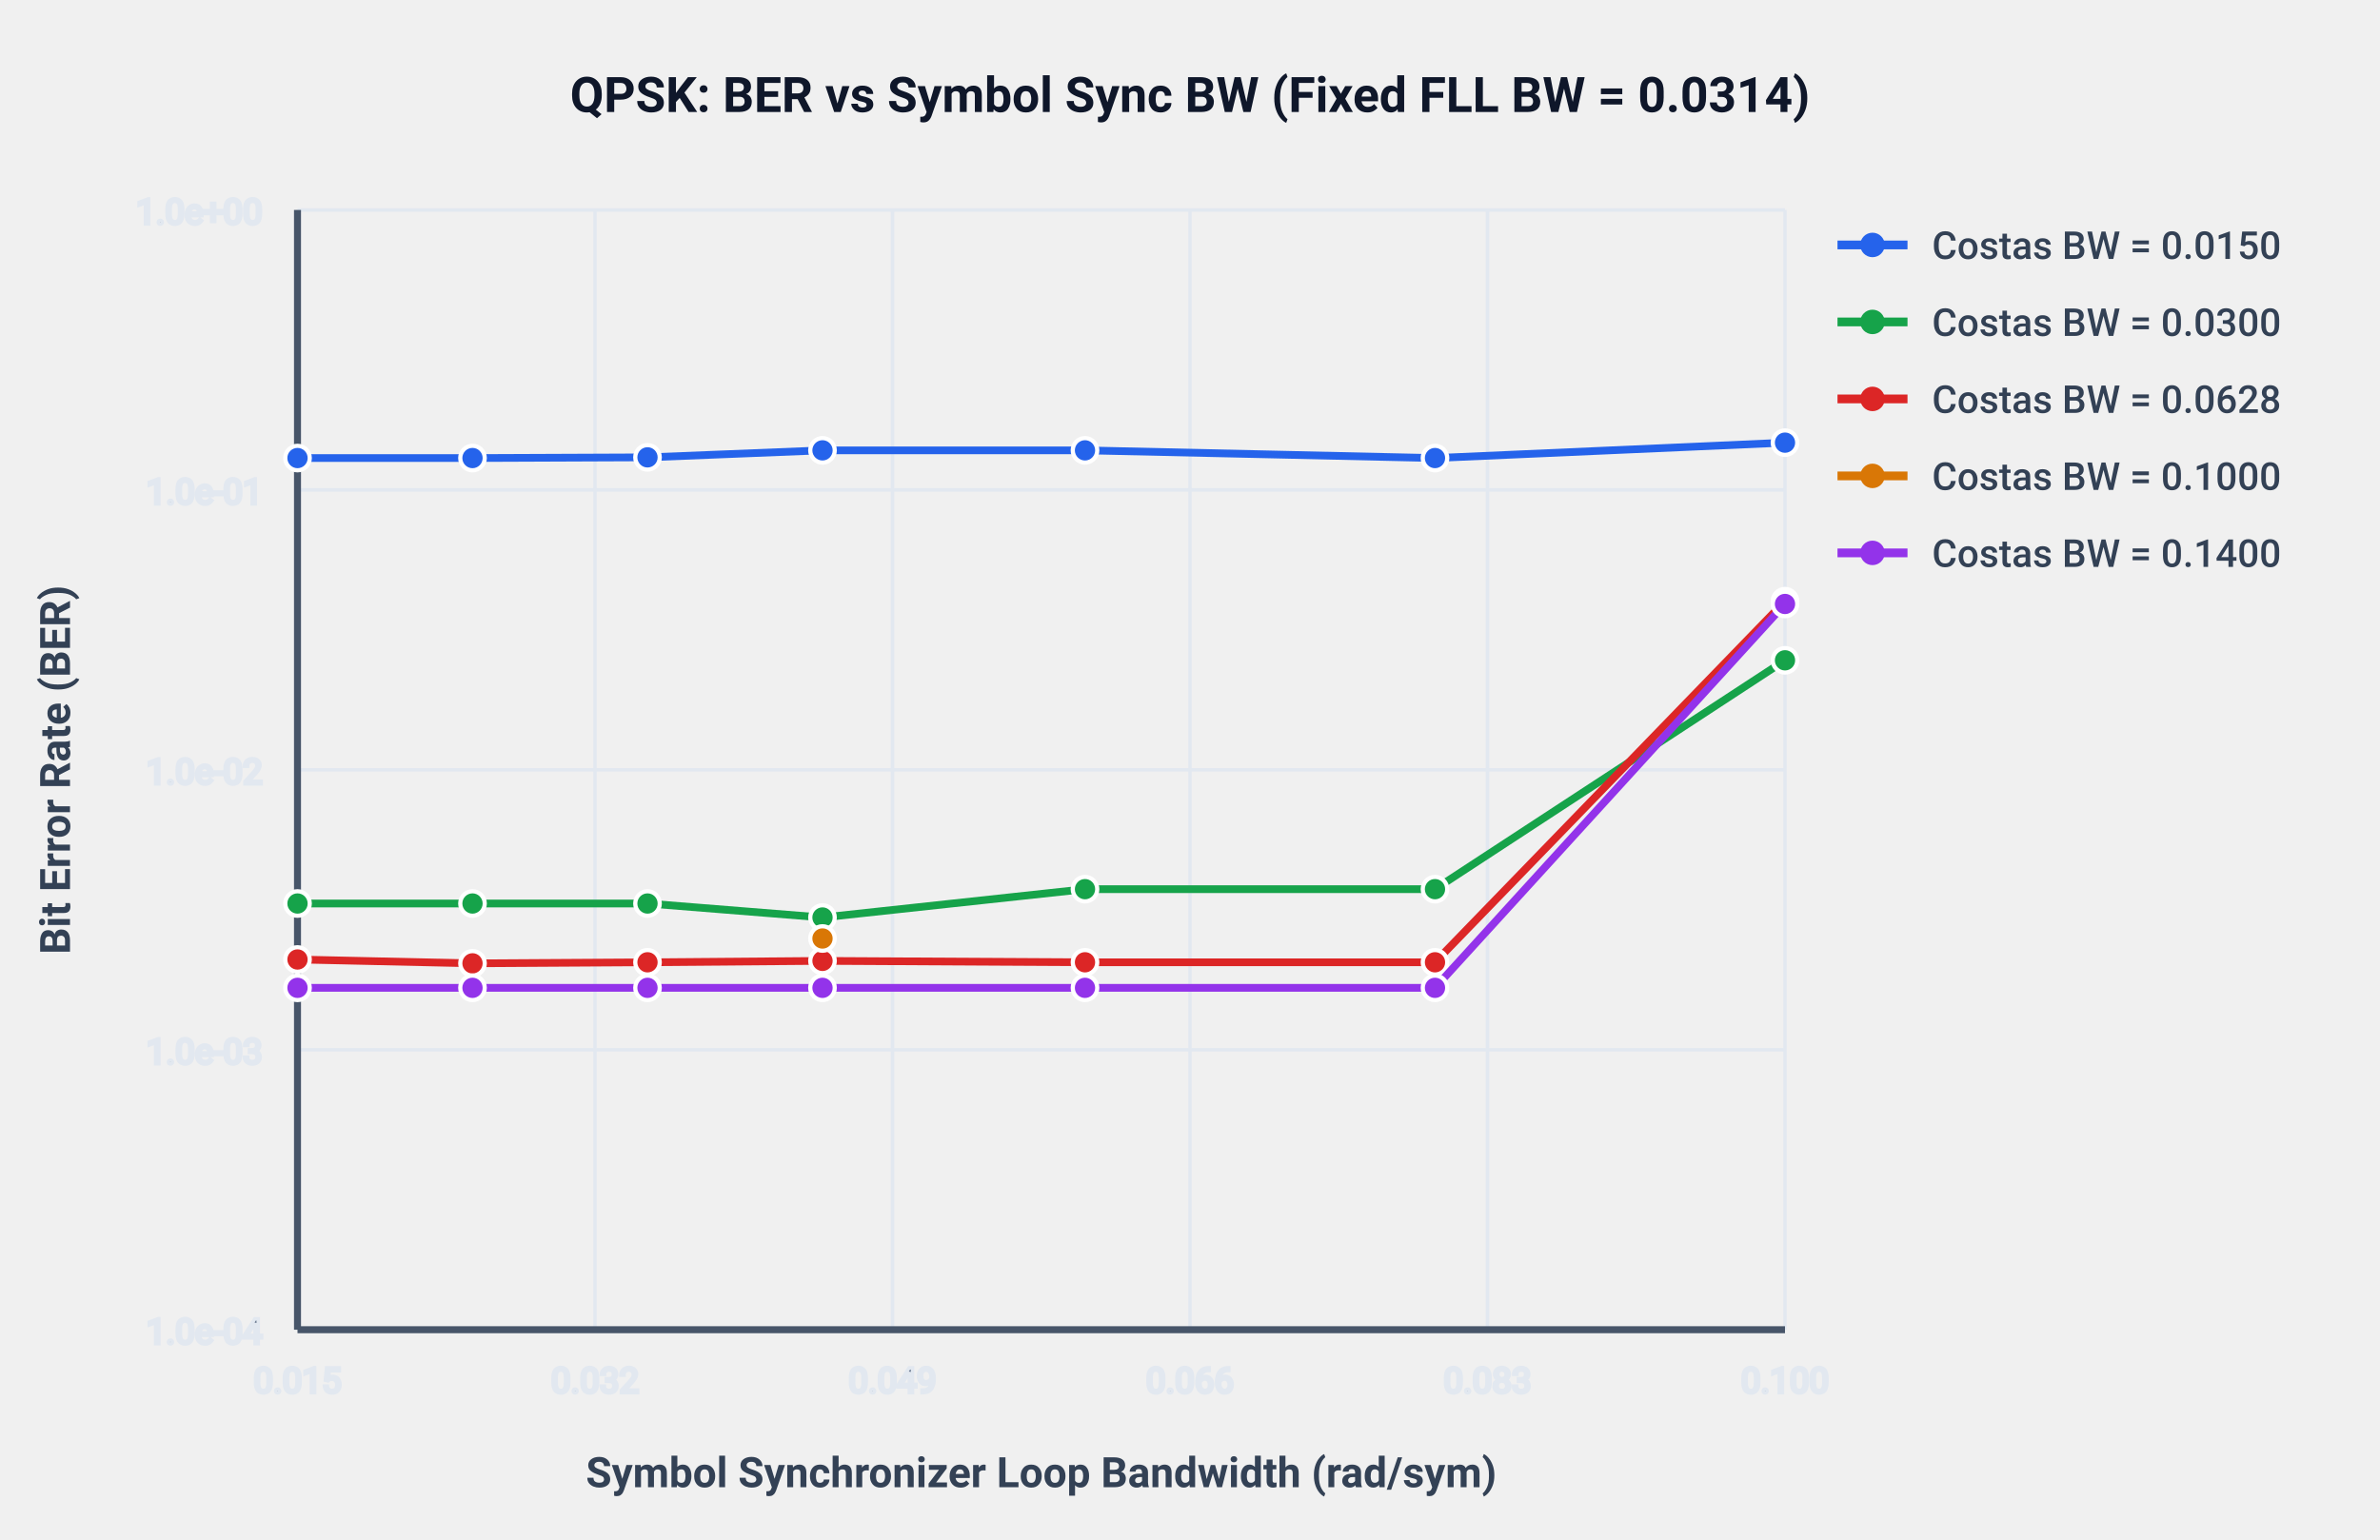
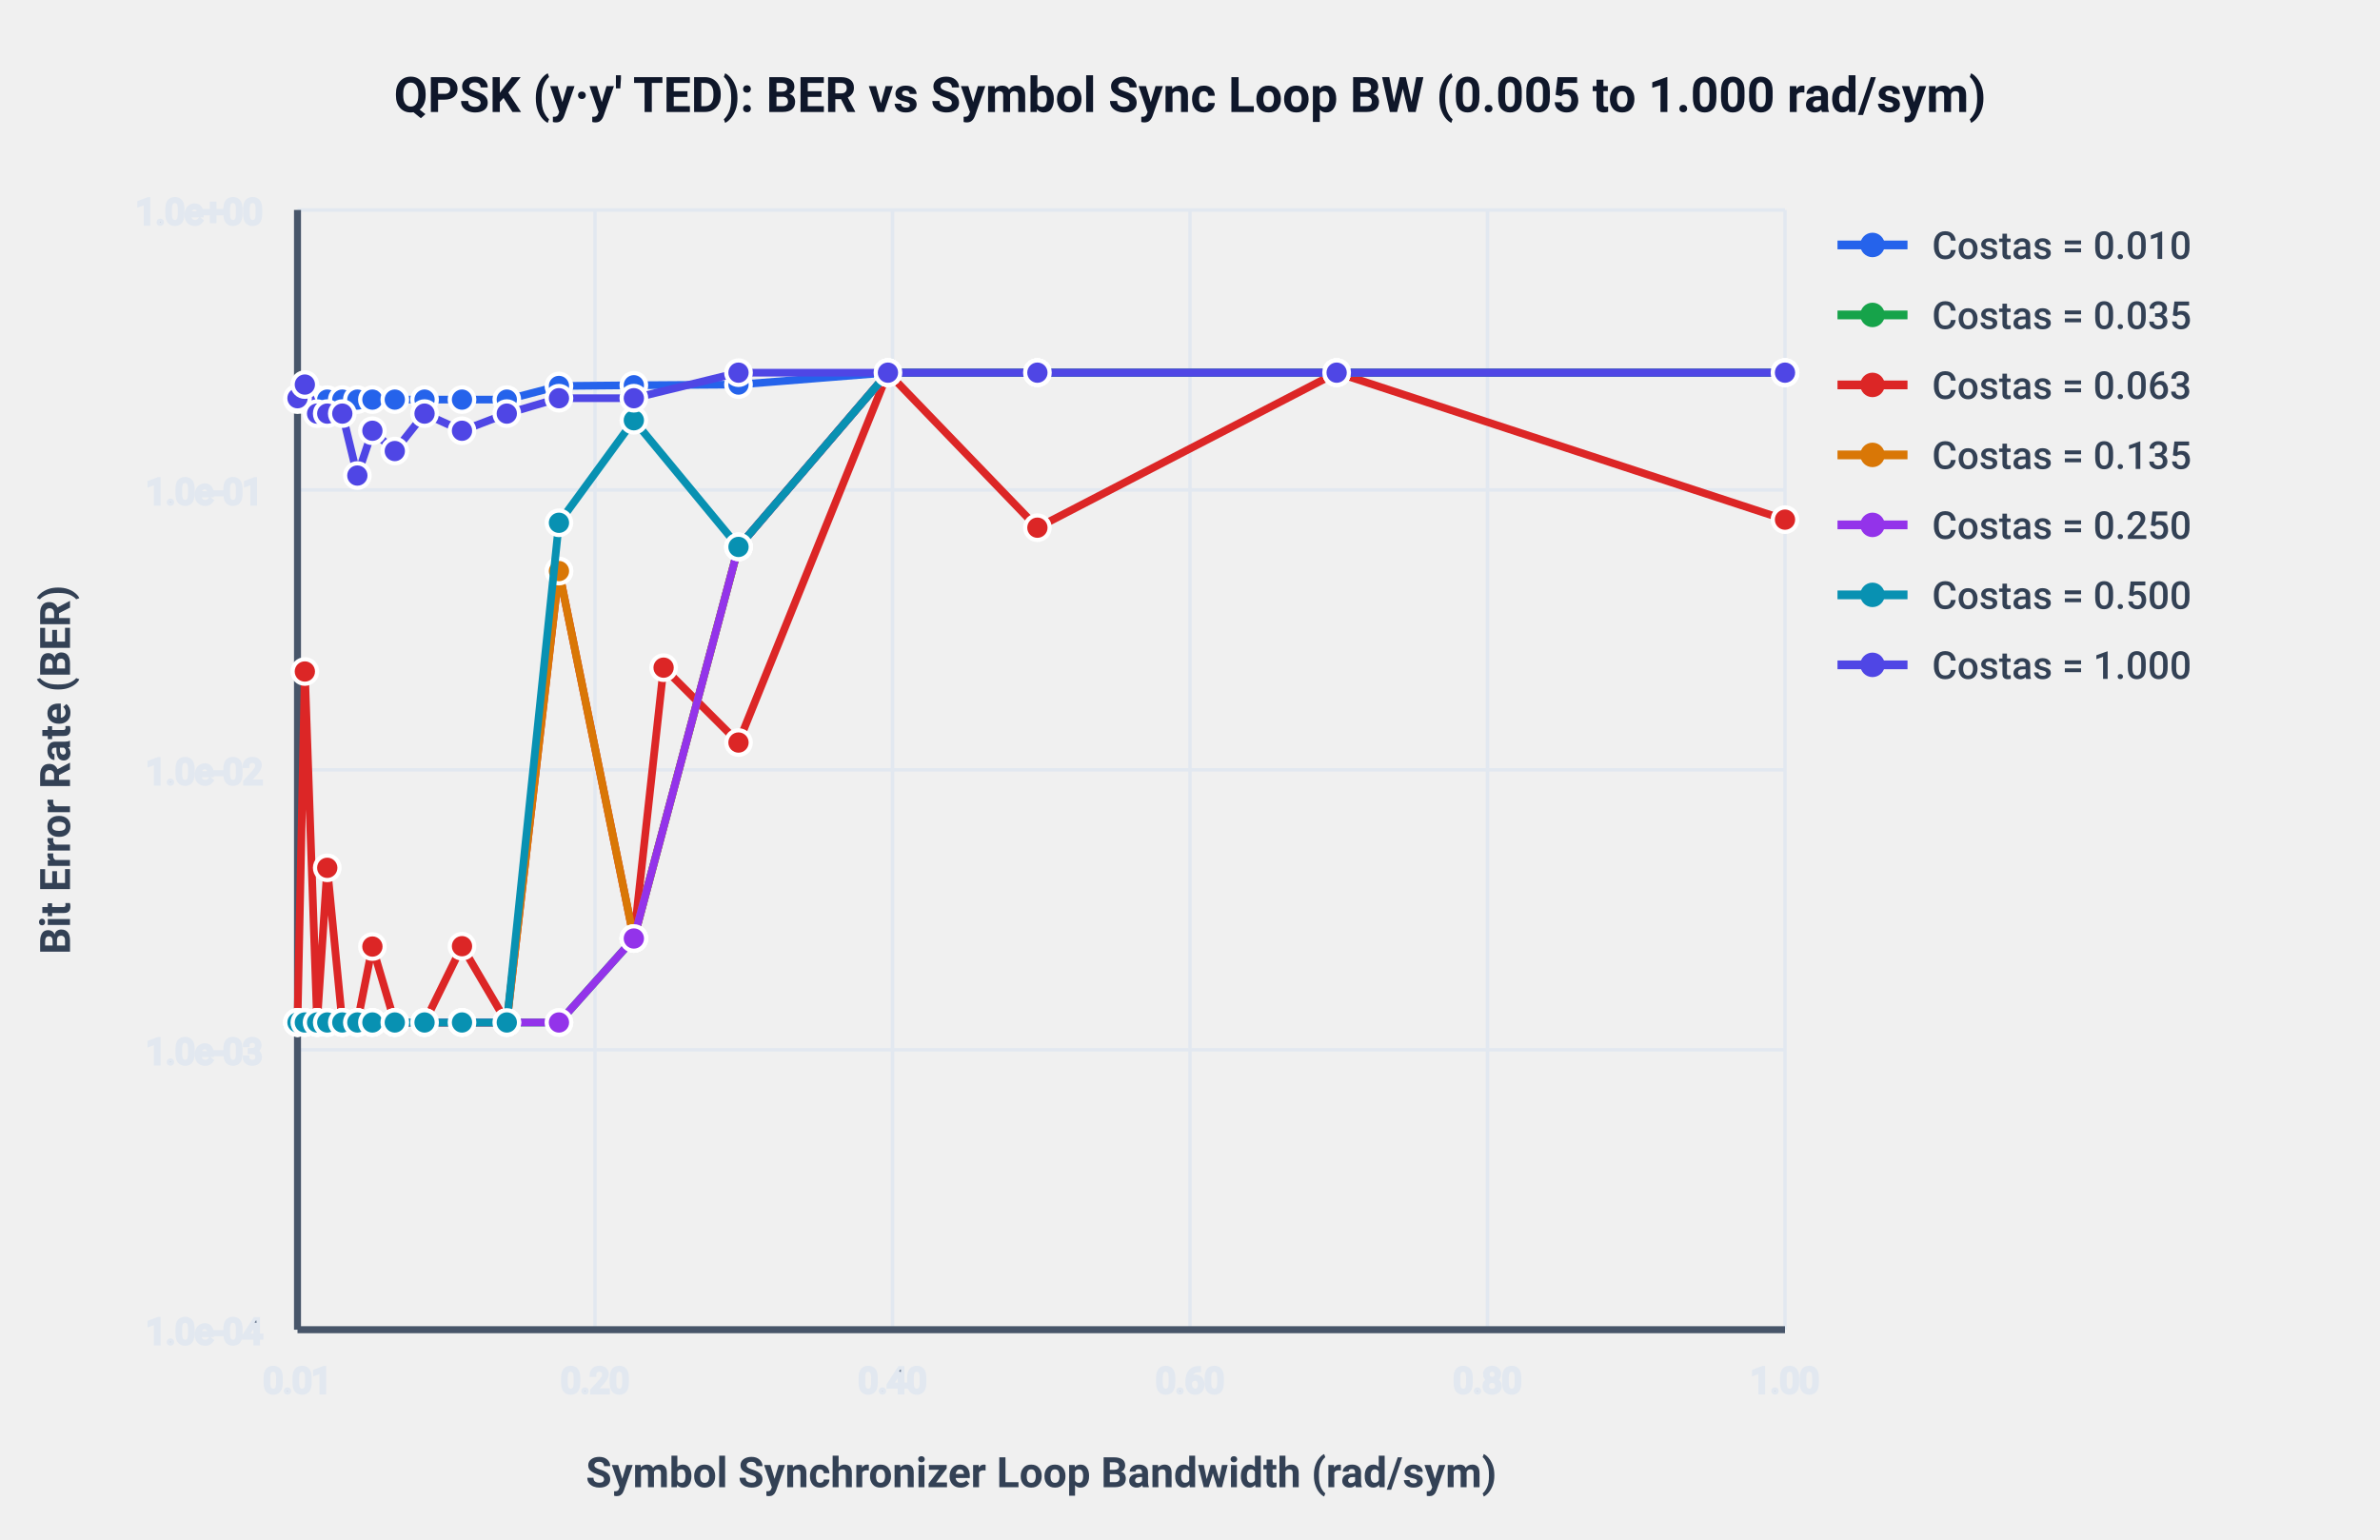
<svg xmlns="http://www.w3.org/2000/svg" viewBox="0 0 680 440" width="680" height="440" style="background:#ffffff; font-family: -apple-system, BlinkMacSystemFont, Segoe UI, Roboto, sans-serif;">
-   <text x="340.0" y="32" text-anchor="middle" font-size="14" font-weight="bold" fill="#0f172a">QPSK: BER vs Symbol Sync BW (Fixed FLL BW = 0.0314)</text>
+   <text x="340.0" y="32" text-anchor="middle" font-size="14" font-weight="bold" fill="#0f172a">QPSK (y·y' TED): BER vs Symbol Sync Loop BW (0.005 to 1.000 rad/sym)</text>
  <g stroke="#e2e8f0" stroke-width="1">
    <line x1="85" y1="60.0" x2="510" y2="60.0" />
    <text x="75" y="64.0" text-anchor="end" font-size="10" fill="#64748b">1.0e+00</text>
    <line x1="85" y1="140.0" x2="510" y2="140.0" />
    <text x="75" y="144.0" text-anchor="end" font-size="10" fill="#64748b">1.0e-01</text>
    <line x1="85" y1="220.0" x2="510" y2="220.0" />
    <text x="75" y="224.0" text-anchor="end" font-size="10" fill="#64748b">1.0e-02</text>
    <line x1="85" y1="300.0" x2="510" y2="300.0" />
    <text x="75" y="304.0" text-anchor="end" font-size="10" fill="#64748b">1.0e-03</text>
    <line x1="85" y1="380.0" x2="510" y2="380.0" />
    <text x="75" y="384.0" text-anchor="end" font-size="10" fill="#64748b">1.0e-04</text>
    <line x1="85.0" y1="60" x2="85.0" y2="380" />
-     <text x="85.0" y="398" text-anchor="middle" font-size="10" fill="#64748b">0.015</text>
+     <text x="85.0" y="398" text-anchor="middle" font-size="10" fill="#64748b">0.01</text>
    <line x1="170.0" y1="60" x2="170.0" y2="380" />
-     <text x="170.0" y="398" text-anchor="middle" font-size="10" fill="#64748b">0.032</text>
+     <text x="170.0" y="398" text-anchor="middle" font-size="10" fill="#64748b">0.20</text>
    <line x1="255.0" y1="60" x2="255.0" y2="380" />
-     <text x="255.0" y="398" text-anchor="middle" font-size="10" fill="#64748b">0.049</text>
+     <text x="255.0" y="398" text-anchor="middle" font-size="10" fill="#64748b">0.40</text>
    <line x1="340.0" y1="60" x2="340.0" y2="380" />
-     <text x="340.0" y="398" text-anchor="middle" font-size="10" fill="#64748b">0.066</text>
+     <text x="340.0" y="398" text-anchor="middle" font-size="10" fill="#64748b">0.60</text>
    <line x1="425.0" y1="60" x2="425.0" y2="380" />
-     <text x="425.0" y="398" text-anchor="middle" font-size="10" fill="#64748b">0.083</text>
-     <line x1="510.0" y1="60" x2="510.0" y2="380" />
-     <text x="510.0" y="398" text-anchor="middle" font-size="10" fill="#64748b">0.100</text>
+     <text x="425.0" y="398" text-anchor="middle" font-size="10" fill="#64748b">0.80</text>
+     <line x1="510" y1="60" x2="510" y2="380" />
+     <text x="510" y="398" text-anchor="middle" font-size="10" fill="#64748b">1.00</text>
  </g>
  <line x1="85" y1="380" x2="510" y2="380" stroke="#475569" stroke-width="2" />
  <line x1="85" y1="60" x2="85" y2="380" stroke="#475569" stroke-width="2" />
  <text x="297.5" y="425" text-anchor="middle" font-size="12" font-weight="600" fill="#334155">Symbol Synchronizer Loop Bandwidth (rad/sym)</text>
  <text transform="rotate(-90)" x="-220.0" y="20" text-anchor="middle" font-size="12" font-weight="600" fill="#334155">Bit Error Rate (BER)</text>
-   <path d="M 85.0 130.9 L 135.0 130.9 L 185.0 130.7 L 235.0 128.7 L 310.0 128.7 L 410.0 130.9 L 510.0 126.5" fill="none" stroke="#2563eb" stroke-width="2.2" />
-   <circle cx="85.0" cy="130.9" r="3.5" fill="#2563eb" stroke="#ffffff" stroke-width="1.2" />
-   <circle cx="135.0" cy="130.9" r="3.5" fill="#2563eb" stroke="#ffffff" stroke-width="1.2" />
-   <circle cx="185.0" cy="130.7" r="3.5" fill="#2563eb" stroke="#ffffff" stroke-width="1.2" />
-   <circle cx="235.0" cy="128.7" r="3.5" fill="#2563eb" stroke="#ffffff" stroke-width="1.2" />
-   <circle cx="310.0" cy="128.7" r="3.5" fill="#2563eb" stroke="#ffffff" stroke-width="1.2" />
-   <circle cx="410.0" cy="130.9" r="3.5" fill="#2563eb" stroke="#ffffff" stroke-width="1.2" />
-   <circle cx="510.0" cy="126.5" r="3.5" fill="#2563eb" stroke="#ffffff" stroke-width="1.2" />
+   <path d="M 85.0 114.2 L 87.1 114.2 L 90.6 114.2 L 93.5 114.2 L 97.8 114.2 L 102.1 114.2 L 106.4 114.2 L 112.8 114.2 L 121.3 114.2 L 132.0 114.2 L 144.8 114.2 L 159.7 110.3 L 181.1 110.1 L 211.0 109.9 L 253.7 106.5 L 296.4 106.5 L 381.9 106.5 L 510.0 106.5" fill="none" stroke="#2563eb" stroke-width="2.2" />
+   <circle cx="85.0" cy="114.2" r="3.5" fill="#2563eb" stroke="#ffffff" stroke-width="1.2" />
+   <circle cx="87.1" cy="114.2" r="3.5" fill="#2563eb" stroke="#ffffff" stroke-width="1.2" />
+   <circle cx="90.6" cy="114.2" r="3.5" fill="#2563eb" stroke="#ffffff" stroke-width="1.2" />
+   <circle cx="93.5" cy="114.2" r="3.5" fill="#2563eb" stroke="#ffffff" stroke-width="1.2" />
+   <circle cx="97.8" cy="114.2" r="3.5" fill="#2563eb" stroke="#ffffff" stroke-width="1.2" />
+   <circle cx="102.1" cy="114.2" r="3.5" fill="#2563eb" stroke="#ffffff" stroke-width="1.2" />
+   <circle cx="106.4" cy="114.2" r="3.5" fill="#2563eb" stroke="#ffffff" stroke-width="1.2" />
+   <circle cx="112.8" cy="114.2" r="3.5" fill="#2563eb" stroke="#ffffff" stroke-width="1.2" />
+   <circle cx="121.3" cy="114.2" r="3.5" fill="#2563eb" stroke="#ffffff" stroke-width="1.2" />
+   <circle cx="132.0" cy="114.2" r="3.5" fill="#2563eb" stroke="#ffffff" stroke-width="1.2" />
+   <circle cx="144.8" cy="114.2" r="3.5" fill="#2563eb" stroke="#ffffff" stroke-width="1.2" />
+   <circle cx="159.7" cy="110.3" r="3.5" fill="#2563eb" stroke="#ffffff" stroke-width="1.2" />
+   <circle cx="181.1" cy="110.1" r="3.5" fill="#2563eb" stroke="#ffffff" stroke-width="1.2" />
+   <circle cx="211.0" cy="109.9" r="3.5" fill="#2563eb" stroke="#ffffff" stroke-width="1.2" />
+   <circle cx="253.7" cy="106.5" r="3.5" fill="#2563eb" stroke="#ffffff" stroke-width="1.2" />
+   <circle cx="296.4" cy="106.5" r="3.5" fill="#2563eb" stroke="#ffffff" stroke-width="1.2" />
+   <circle cx="381.9" cy="106.5" r="3.5" fill="#2563eb" stroke="#ffffff" stroke-width="1.2" />
+   <circle cx="510.0" cy="106.5" r="3.5" fill="#2563eb" stroke="#ffffff" stroke-width="1.2" />
  <line x1="525" y1="70" x2="545" y2="70" stroke="#2563eb" stroke-width="2.5" />
  <circle cx="535" cy="70" r="3.5" fill="#2563eb" />
-   <text x="552" y="74" font-size="11" font-weight="500" fill="#334155">Costas BW = 0.0150</text>
-   <path d="M 85.0 258.2 L 135.0 258.2 L 185.0 258.2 L 235.0 262.2 L 310.0 254.1 L 410.0 254.1 L 510.0 188.7" fill="none" stroke="#16a34a" stroke-width="2.2" />
-   <circle cx="85.0" cy="258.2" r="3.5" fill="#16a34a" stroke="#ffffff" stroke-width="1.2" />
-   <circle cx="135.0" cy="258.2" r="3.5" fill="#16a34a" stroke="#ffffff" stroke-width="1.2" />
-   <circle cx="185.0" cy="258.2" r="3.5" fill="#16a34a" stroke="#ffffff" stroke-width="1.2" />
-   <circle cx="235.0" cy="262.2" r="3.5" fill="#16a34a" stroke="#ffffff" stroke-width="1.2" />
-   <circle cx="310.0" cy="254.1" r="3.5" fill="#16a34a" stroke="#ffffff" stroke-width="1.2" />
-   <circle cx="410.0" cy="254.1" r="3.5" fill="#16a34a" stroke="#ffffff" stroke-width="1.2" />
-   <circle cx="510.0" cy="188.7" r="3.5" fill="#16a34a" stroke="#ffffff" stroke-width="1.2" />
-   <line x1="525" y1="92" x2="545" y2="92" stroke="#16a34a" stroke-width="2.5" />
-   <circle cx="535" cy="92" r="3.5" fill="#16a34a" />
-   <text x="552" y="96" font-size="11" font-weight="500" fill="#334155">Costas BW = 0.0300</text>
-   <path d="M 85.0 274.2 L 135.0 275.3 L 185.0 275.0 L 235.0 274.6 L 310.0 275.0 L 410.0 275.0 L 510.0 171.8" fill="none" stroke="#dc2626" stroke-width="2.2" />
-   <circle cx="85.0" cy="274.2" r="3.5" fill="#dc2626" stroke="#ffffff" stroke-width="1.2" />
-   <circle cx="135.0" cy="275.3" r="3.5" fill="#dc2626" stroke="#ffffff" stroke-width="1.2" />
-   <circle cx="185.0" cy="275.0" r="3.5" fill="#dc2626" stroke="#ffffff" stroke-width="1.2" />
-   <circle cx="235.0" cy="274.6" r="3.5" fill="#dc2626" stroke="#ffffff" stroke-width="1.2" />
-   <circle cx="310.0" cy="275.0" r="3.5" fill="#dc2626" stroke="#ffffff" stroke-width="1.2" />
-   <circle cx="410.0" cy="275.0" r="3.5" fill="#dc2626" stroke="#ffffff" stroke-width="1.2" />
-   <circle cx="510.0" cy="171.8" r="3.5" fill="#dc2626" stroke="#ffffff" stroke-width="1.2" />
-   <line x1="525" y1="114" x2="545" y2="114" stroke="#dc2626" stroke-width="2.5" />
-   <circle cx="535" cy="114" r="3.5" fill="#dc2626" />
-   <text x="552" y="118" font-size="11" font-weight="500" fill="#334155">Costas BW = 0.0628</text>
-   <path d="M 235.0 268.2" fill="none" stroke="#d97706" stroke-width="2.2" />
-   <circle cx="235.0" cy="268.2" r="3.5" fill="#d97706" stroke="#ffffff" stroke-width="1.2" />
-   <line x1="525" y1="136" x2="545" y2="136" stroke="#d97706" stroke-width="2.5" />
-   <circle cx="535" cy="136" r="3.5" fill="#d97706" />
-   <text x="552" y="140" font-size="11" font-weight="500" fill="#334155">Costas BW = 0.1000</text>
-   <path d="M 85.0 282.3 L 135.0 282.3 L 185.0 282.3 L 235.0 282.3 L 310.0 282.3 L 410.0 282.3 L 510.0 172.6" fill="none" stroke="#9333ea" stroke-width="2.2" />
-   <circle cx="85.0" cy="282.3" r="3.5" fill="#9333ea" stroke="#ffffff" stroke-width="1.2" />
-   <circle cx="135.0" cy="282.3" r="3.5" fill="#9333ea" stroke="#ffffff" stroke-width="1.2" />
-   <circle cx="185.0" cy="282.3" r="3.5" fill="#9333ea" stroke="#ffffff" stroke-width="1.2" />
-   <circle cx="235.0" cy="282.3" r="3.5" fill="#9333ea" stroke="#ffffff" stroke-width="1.2" />
-   <circle cx="310.0" cy="282.3" r="3.5" fill="#9333ea" stroke="#ffffff" stroke-width="1.2" />
-   <circle cx="410.0" cy="282.3" r="3.5" fill="#9333ea" stroke="#ffffff" stroke-width="1.2" />
-   <circle cx="510.0" cy="172.6" r="3.5" fill="#9333ea" stroke="#ffffff" stroke-width="1.2" />
-   <line x1="525" y1="158" x2="545" y2="158" stroke="#9333ea" stroke-width="2.5" />
-   <circle cx="535" cy="158" r="3.5" fill="#9333ea" />
-   <text x="552" y="162" font-size="11" font-weight="500" fill="#334155">Costas BW = 0.1400</text>
+   <text x="552" y="74" font-size="11" font-weight="500" fill="#334155">Costas = 0.010</text>
+   <path d="M 85.0 292.2 L 87.1 292.2 L 90.6 292.2 L 93.5 292.2 L 97.8 292.2 L 102.1 292.2 L 106.4 292.2 L 112.8 292.2 L 121.3 292.2 L 132.0 292.2 L 144.8 292.2 L 159.7 292.2 L 181.1 268.2 L 211.0 156.3 L 253.7 106.5 L 296.4 106.5 L 381.9 106.5 L 510.0 106.5" fill="none" stroke="#16a34a" stroke-width="2.2" />
+   <circle cx="85.0" cy="292.2" r="3.5" fill="#16a34a" stroke="#ffffff" stroke-width="1.2" />
+   <circle cx="87.1" cy="292.2" r="3.5" fill="#16a34a" stroke="#ffffff" stroke-width="1.2" />
+   <circle cx="90.6" cy="292.2" r="3.5" fill="#16a34a" stroke="#ffffff" stroke-width="1.2" />
+   <circle cx="93.5" cy="292.2" r="3.5" fill="#16a34a" stroke="#ffffff" stroke-width="1.2" />
+   <circle cx="97.8" cy="292.2" r="3.5" fill="#16a34a" stroke="#ffffff" stroke-width="1.2" />
+   <circle cx="102.1" cy="292.2" r="3.5" fill="#16a34a" stroke="#ffffff" stroke-width="1.2" />
+   <circle cx="106.4" cy="292.2" r="3.5" fill="#16a34a" stroke="#ffffff" stroke-width="1.2" />
+   <circle cx="112.8" cy="292.2" r="3.5" fill="#16a34a" stroke="#ffffff" stroke-width="1.2" />
+   <circle cx="121.3" cy="292.2" r="3.5" fill="#16a34a" stroke="#ffffff" stroke-width="1.2" />
+   <circle cx="132.0" cy="292.2" r="3.5" fill="#16a34a" stroke="#ffffff" stroke-width="1.2" />
+   <circle cx="144.8" cy="292.2" r="3.5" fill="#16a34a" stroke="#ffffff" stroke-width="1.2" />
+   <circle cx="159.7" cy="292.2" r="3.5" fill="#16a34a" stroke="#ffffff" stroke-width="1.2" />
+   <circle cx="181.1" cy="268.2" r="3.5" fill="#16a34a" stroke="#ffffff" stroke-width="1.2" />
+   <circle cx="211.0" cy="156.3" r="3.5" fill="#16a34a" stroke="#ffffff" stroke-width="1.2" />
+   <circle cx="253.7" cy="106.5" r="3.5" fill="#16a34a" stroke="#ffffff" stroke-width="1.2" />
+   <circle cx="296.4" cy="106.5" r="3.5" fill="#16a34a" stroke="#ffffff" stroke-width="1.2" />
+   <circle cx="381.9" cy="106.5" r="3.5" fill="#16a34a" stroke="#ffffff" stroke-width="1.2" />
+   <circle cx="510.0" cy="106.5" r="3.5" fill="#16a34a" stroke="#ffffff" stroke-width="1.2" />
+   <line x1="525" y1="90" x2="545" y2="90" stroke="#16a34a" stroke-width="2.5" />
+   <circle cx="535" cy="90" r="3.5" fill="#16a34a" />
+   <text x="552" y="94" font-size="11" font-weight="500" fill="#334155">Costas = 0.035</text>
+   <path d="M 85.0 292.2 L 87.1 191.9 L 90.6 292.2 L 93.5 248.0 L 97.8 292.2 L 102.1 292.2 L 106.4 270.5 L 112.8 292.2 L 121.3 292.2 L 132.0 270.4 L 144.8 292.2 L 159.7 163.2 L 181.1 268.2 L 189.6 190.8 L 211.0 212.2 L 253.7 106.5 L 296.4 150.8 L 381.9 106.5 L 510.0 148.5" fill="none" stroke="#dc2626" stroke-width="2.2" />
+   <circle cx="85.0" cy="292.2" r="3.5" fill="#dc2626" stroke="#ffffff" stroke-width="1.2" />
+   <circle cx="87.1" cy="191.9" r="3.5" fill="#dc2626" stroke="#ffffff" stroke-width="1.2" />
+   <circle cx="90.6" cy="292.2" r="3.5" fill="#dc2626" stroke="#ffffff" stroke-width="1.2" />
+   <circle cx="93.5" cy="248.0" r="3.5" fill="#dc2626" stroke="#ffffff" stroke-width="1.2" />
+   <circle cx="97.8" cy="292.2" r="3.5" fill="#dc2626" stroke="#ffffff" stroke-width="1.2" />
+   <circle cx="102.1" cy="292.2" r="3.5" fill="#dc2626" stroke="#ffffff" stroke-width="1.2" />
+   <circle cx="106.4" cy="270.5" r="3.5" fill="#dc2626" stroke="#ffffff" stroke-width="1.2" />
+   <circle cx="112.8" cy="292.2" r="3.5" fill="#dc2626" stroke="#ffffff" stroke-width="1.2" />
+   <circle cx="121.3" cy="292.2" r="3.5" fill="#dc2626" stroke="#ffffff" stroke-width="1.2" />
+   <circle cx="132.0" cy="270.4" r="3.5" fill="#dc2626" stroke="#ffffff" stroke-width="1.2" />
+   <circle cx="144.8" cy="292.2" r="3.5" fill="#dc2626" stroke="#ffffff" stroke-width="1.2" />
+   <circle cx="159.7" cy="163.2" r="3.5" fill="#dc2626" stroke="#ffffff" stroke-width="1.2" />
+   <circle cx="181.1" cy="268.2" r="3.5" fill="#dc2626" stroke="#ffffff" stroke-width="1.2" />
+   <circle cx="189.6" cy="190.8" r="3.5" fill="#dc2626" stroke="#ffffff" stroke-width="1.2" />
+   <circle cx="211.0" cy="212.2" r="3.5" fill="#dc2626" stroke="#ffffff" stroke-width="1.2" />
+   <circle cx="253.7" cy="106.5" r="3.5" fill="#dc2626" stroke="#ffffff" stroke-width="1.2" />
+   <circle cx="296.4" cy="150.8" r="3.5" fill="#dc2626" stroke="#ffffff" stroke-width="1.2" />
+   <circle cx="381.9" cy="106.5" r="3.5" fill="#dc2626" stroke="#ffffff" stroke-width="1.2" />
+   <circle cx="510.0" cy="148.5" r="3.5" fill="#dc2626" stroke="#ffffff" stroke-width="1.2" />
+   <line x1="525" y1="110" x2="545" y2="110" stroke="#dc2626" stroke-width="2.5" />
+   <circle cx="535" cy="110" r="3.5" fill="#dc2626" />
+   <text x="552" y="114" font-size="11" font-weight="500" fill="#334155">Costas = 0.063</text>
+   <path d="M 85.0 292.2 L 87.1 292.2 L 90.6 292.2 L 93.5 292.2 L 97.8 292.2 L 102.1 292.2 L 106.4 292.2 L 112.8 292.2 L 121.3 292.2 L 132.0 292.2 L 144.8 292.2 L 159.7 163.2 L 181.1 268.2 L 211.0 156.3 L 253.7 106.5 L 296.4 106.5 L 381.9 106.5 L 510.0 106.5" fill="none" stroke="#d97706" stroke-width="2.2" />
+   <circle cx="85.0" cy="292.2" r="3.5" fill="#d97706" stroke="#ffffff" stroke-width="1.2" />
+   <circle cx="87.1" cy="292.2" r="3.5" fill="#d97706" stroke="#ffffff" stroke-width="1.2" />
+   <circle cx="90.6" cy="292.2" r="3.5" fill="#d97706" stroke="#ffffff" stroke-width="1.2" />
+   <circle cx="93.5" cy="292.2" r="3.5" fill="#d97706" stroke="#ffffff" stroke-width="1.2" />
+   <circle cx="97.8" cy="292.2" r="3.5" fill="#d97706" stroke="#ffffff" stroke-width="1.2" />
+   <circle cx="102.1" cy="292.2" r="3.5" fill="#d97706" stroke="#ffffff" stroke-width="1.2" />
+   <circle cx="106.4" cy="292.2" r="3.5" fill="#d97706" stroke="#ffffff" stroke-width="1.2" />
+   <circle cx="112.8" cy="292.2" r="3.5" fill="#d97706" stroke="#ffffff" stroke-width="1.2" />
+   <circle cx="121.3" cy="292.2" r="3.5" fill="#d97706" stroke="#ffffff" stroke-width="1.2" />
+   <circle cx="132.0" cy="292.2" r="3.5" fill="#d97706" stroke="#ffffff" stroke-width="1.2" />
+   <circle cx="144.8" cy="292.2" r="3.5" fill="#d97706" stroke="#ffffff" stroke-width="1.2" />
+   <circle cx="159.7" cy="163.2" r="3.5" fill="#d97706" stroke="#ffffff" stroke-width="1.2" />
+   <circle cx="181.1" cy="268.2" r="3.5" fill="#d97706" stroke="#ffffff" stroke-width="1.2" />
+   <circle cx="211.0" cy="156.3" r="3.5" fill="#d97706" stroke="#ffffff" stroke-width="1.2" />
+   <circle cx="253.7" cy="106.5" r="3.5" fill="#d97706" stroke="#ffffff" stroke-width="1.2" />
+   <circle cx="296.4" cy="106.5" r="3.5" fill="#d97706" stroke="#ffffff" stroke-width="1.2" />
+   <circle cx="381.9" cy="106.5" r="3.5" fill="#d97706" stroke="#ffffff" stroke-width="1.2" />
+   <circle cx="510.0" cy="106.5" r="3.5" fill="#d97706" stroke="#ffffff" stroke-width="1.2" />
+   <line x1="525" y1="130" x2="545" y2="130" stroke="#d97706" stroke-width="2.5" />
+   <circle cx="535" cy="130" r="3.5" fill="#d97706" />
+   <text x="552" y="134" font-size="11" font-weight="500" fill="#334155">Costas = 0.135</text>
+   <path d="M 85.0 292.2 L 87.1 292.2 L 90.6 292.2 L 93.5 292.2 L 97.8 292.2 L 102.1 292.2 L 106.4 292.2 L 112.8 292.2 L 121.3 292.2 L 132.0 292.2 L 144.8 292.2 L 159.7 292.2 L 181.1 268.2 L 211.0 156.3 L 253.7 106.5 L 296.4 106.5 L 381.9 106.5 L 510.0 106.5" fill="none" stroke="#9333ea" stroke-width="2.2" />
+   <circle cx="85.0" cy="292.2" r="3.5" fill="#9333ea" stroke="#ffffff" stroke-width="1.2" />
+   <circle cx="87.1" cy="292.2" r="3.5" fill="#9333ea" stroke="#ffffff" stroke-width="1.2" />
+   <circle cx="90.6" cy="292.2" r="3.5" fill="#9333ea" stroke="#ffffff" stroke-width="1.2" />
+   <circle cx="93.5" cy="292.2" r="3.5" fill="#9333ea" stroke="#ffffff" stroke-width="1.2" />
+   <circle cx="97.8" cy="292.2" r="3.5" fill="#9333ea" stroke="#ffffff" stroke-width="1.2" />
+   <circle cx="102.1" cy="292.2" r="3.5" fill="#9333ea" stroke="#ffffff" stroke-width="1.2" />
+   <circle cx="106.4" cy="292.2" r="3.5" fill="#9333ea" stroke="#ffffff" stroke-width="1.2" />
+   <circle cx="112.8" cy="292.2" r="3.5" fill="#9333ea" stroke="#ffffff" stroke-width="1.2" />
+   <circle cx="121.3" cy="292.2" r="3.5" fill="#9333ea" stroke="#ffffff" stroke-width="1.2" />
+   <circle cx="132.0" cy="292.2" r="3.5" fill="#9333ea" stroke="#ffffff" stroke-width="1.2" />
+   <circle cx="144.8" cy="292.2" r="3.5" fill="#9333ea" stroke="#ffffff" stroke-width="1.2" />
+   <circle cx="159.7" cy="292.2" r="3.5" fill="#9333ea" stroke="#ffffff" stroke-width="1.2" />
+   <circle cx="181.1" cy="268.2" r="3.5" fill="#9333ea" stroke="#ffffff" stroke-width="1.2" />
+   <circle cx="211.0" cy="156.3" r="3.5" fill="#9333ea" stroke="#ffffff" stroke-width="1.2" />
+   <circle cx="253.7" cy="106.5" r="3.5" fill="#9333ea" stroke="#ffffff" stroke-width="1.2" />
+   <circle cx="296.4" cy="106.5" r="3.5" fill="#9333ea" stroke="#ffffff" stroke-width="1.2" />
+   <circle cx="381.9" cy="106.5" r="3.5" fill="#9333ea" stroke="#ffffff" stroke-width="1.2" />
+   <circle cx="510.0" cy="106.5" r="3.5" fill="#9333ea" stroke="#ffffff" stroke-width="1.2" />
+   <line x1="525" y1="150" x2="545" y2="150" stroke="#9333ea" stroke-width="2.5" />
+   <circle cx="535" cy="150" r="3.5" fill="#9333ea" />
+   <text x="552" y="154" font-size="11" font-weight="500" fill="#334155">Costas = 0.250</text>
+   <path d="M 85.0 292.2 L 87.1 292.2 L 90.6 292.2 L 93.5 292.2 L 97.8 292.2 L 102.1 292.2 L 106.4 292.2 L 112.8 292.2 L 121.3 292.2 L 132.0 292.2 L 144.8 292.2 L 159.7 149.4 L 181.1 120.1 L 211.0 156.3 L 253.7 106.5 L 296.4 106.5 L 381.9 106.5 L 510.0 106.5" fill="none" stroke="#0891b2" stroke-width="2.2" />
+   <circle cx="85.0" cy="292.2" r="3.5" fill="#0891b2" stroke="#ffffff" stroke-width="1.2" />
+   <circle cx="87.1" cy="292.2" r="3.5" fill="#0891b2" stroke="#ffffff" stroke-width="1.2" />
+   <circle cx="90.6" cy="292.2" r="3.5" fill="#0891b2" stroke="#ffffff" stroke-width="1.2" />
+   <circle cx="93.5" cy="292.2" r="3.5" fill="#0891b2" stroke="#ffffff" stroke-width="1.2" />
+   <circle cx="97.8" cy="292.2" r="3.5" fill="#0891b2" stroke="#ffffff" stroke-width="1.2" />
+   <circle cx="102.1" cy="292.2" r="3.5" fill="#0891b2" stroke="#ffffff" stroke-width="1.2" />
+   <circle cx="106.4" cy="292.2" r="3.5" fill="#0891b2" stroke="#ffffff" stroke-width="1.2" />
+   <circle cx="112.8" cy="292.2" r="3.5" fill="#0891b2" stroke="#ffffff" stroke-width="1.2" />
+   <circle cx="121.3" cy="292.2" r="3.5" fill="#0891b2" stroke="#ffffff" stroke-width="1.2" />
+   <circle cx="132.0" cy="292.2" r="3.5" fill="#0891b2" stroke="#ffffff" stroke-width="1.2" />
+   <circle cx="144.8" cy="292.2" r="3.5" fill="#0891b2" stroke="#ffffff" stroke-width="1.2" />
+   <circle cx="159.7" cy="149.4" r="3.5" fill="#0891b2" stroke="#ffffff" stroke-width="1.2" />
+   <circle cx="181.1" cy="120.1" r="3.5" fill="#0891b2" stroke="#ffffff" stroke-width="1.2" />
+   <circle cx="211.0" cy="156.3" r="3.5" fill="#0891b2" stroke="#ffffff" stroke-width="1.2" />
+   <circle cx="253.7" cy="106.5" r="3.5" fill="#0891b2" stroke="#ffffff" stroke-width="1.2" />
+   <circle cx="296.4" cy="106.5" r="3.5" fill="#0891b2" stroke="#ffffff" stroke-width="1.2" />
+   <circle cx="381.9" cy="106.5" r="3.5" fill="#0891b2" stroke="#ffffff" stroke-width="1.2" />
+   <circle cx="510.0" cy="106.5" r="3.5" fill="#0891b2" stroke="#ffffff" stroke-width="1.2" />
+   <line x1="525" y1="170" x2="545" y2="170" stroke="#0891b2" stroke-width="2.5" />
+   <circle cx="535" cy="170" r="3.5" fill="#0891b2" />
+   <text x="552" y="174" font-size="11" font-weight="500" fill="#334155">Costas = 0.500</text>
+   <path d="M 85.0 113.8 L 87.1 109.9 L 90.6 118.2 L 93.5 118.2 L 97.8 118.2 L 102.1 135.9 L 106.4 123.1 L 112.8 128.9 L 121.3 118.2 L 132.0 123.1 L 144.8 118.2 L 159.7 113.8 L 181.1 113.8 L 211.0 106.5 L 253.7 106.5 L 296.4 106.5 L 381.9 106.5 L 510.0 106.5" fill="none" stroke="#4f46e5" stroke-width="2.2" />
+   <circle cx="85.0" cy="113.8" r="3.5" fill="#4f46e5" stroke="#ffffff" stroke-width="1.2" />
+   <circle cx="87.1" cy="109.9" r="3.5" fill="#4f46e5" stroke="#ffffff" stroke-width="1.2" />
+   <circle cx="90.6" cy="118.2" r="3.5" fill="#4f46e5" stroke="#ffffff" stroke-width="1.2" />
+   <circle cx="93.5" cy="118.2" r="3.5" fill="#4f46e5" stroke="#ffffff" stroke-width="1.2" />
+   <circle cx="97.8" cy="118.2" r="3.5" fill="#4f46e5" stroke="#ffffff" stroke-width="1.2" />
+   <circle cx="102.1" cy="135.9" r="3.5" fill="#4f46e5" stroke="#ffffff" stroke-width="1.2" />
+   <circle cx="106.4" cy="123.1" r="3.5" fill="#4f46e5" stroke="#ffffff" stroke-width="1.2" />
+   <circle cx="112.8" cy="128.9" r="3.5" fill="#4f46e5" stroke="#ffffff" stroke-width="1.2" />
+   <circle cx="121.3" cy="118.2" r="3.5" fill="#4f46e5" stroke="#ffffff" stroke-width="1.2" />
+   <circle cx="132.0" cy="123.1" r="3.5" fill="#4f46e5" stroke="#ffffff" stroke-width="1.2" />
+   <circle cx="144.8" cy="118.2" r="3.5" fill="#4f46e5" stroke="#ffffff" stroke-width="1.2" />
+   <circle cx="159.7" cy="113.8" r="3.5" fill="#4f46e5" stroke="#ffffff" stroke-width="1.2" />
+   <circle cx="181.1" cy="113.8" r="3.5" fill="#4f46e5" stroke="#ffffff" stroke-width="1.2" />
+   <circle cx="211.0" cy="106.5" r="3.5" fill="#4f46e5" stroke="#ffffff" stroke-width="1.2" />
+   <circle cx="253.7" cy="106.5" r="3.5" fill="#4f46e5" stroke="#ffffff" stroke-width="1.2" />
+   <circle cx="296.4" cy="106.5" r="3.5" fill="#4f46e5" stroke="#ffffff" stroke-width="1.2" />
+   <circle cx="381.9" cy="106.5" r="3.5" fill="#4f46e5" stroke="#ffffff" stroke-width="1.2" />
+   <circle cx="510.0" cy="106.5" r="3.5" fill="#4f46e5" stroke="#ffffff" stroke-width="1.2" />
+   <line x1="525" y1="190" x2="545" y2="190" stroke="#4f46e5" stroke-width="2.5" />
+   <circle cx="535" cy="190" r="3.5" fill="#4f46e5" />
+   <text x="552" y="194" font-size="11" font-weight="500" fill="#334155">Costas = 1.000</text>
</svg>
